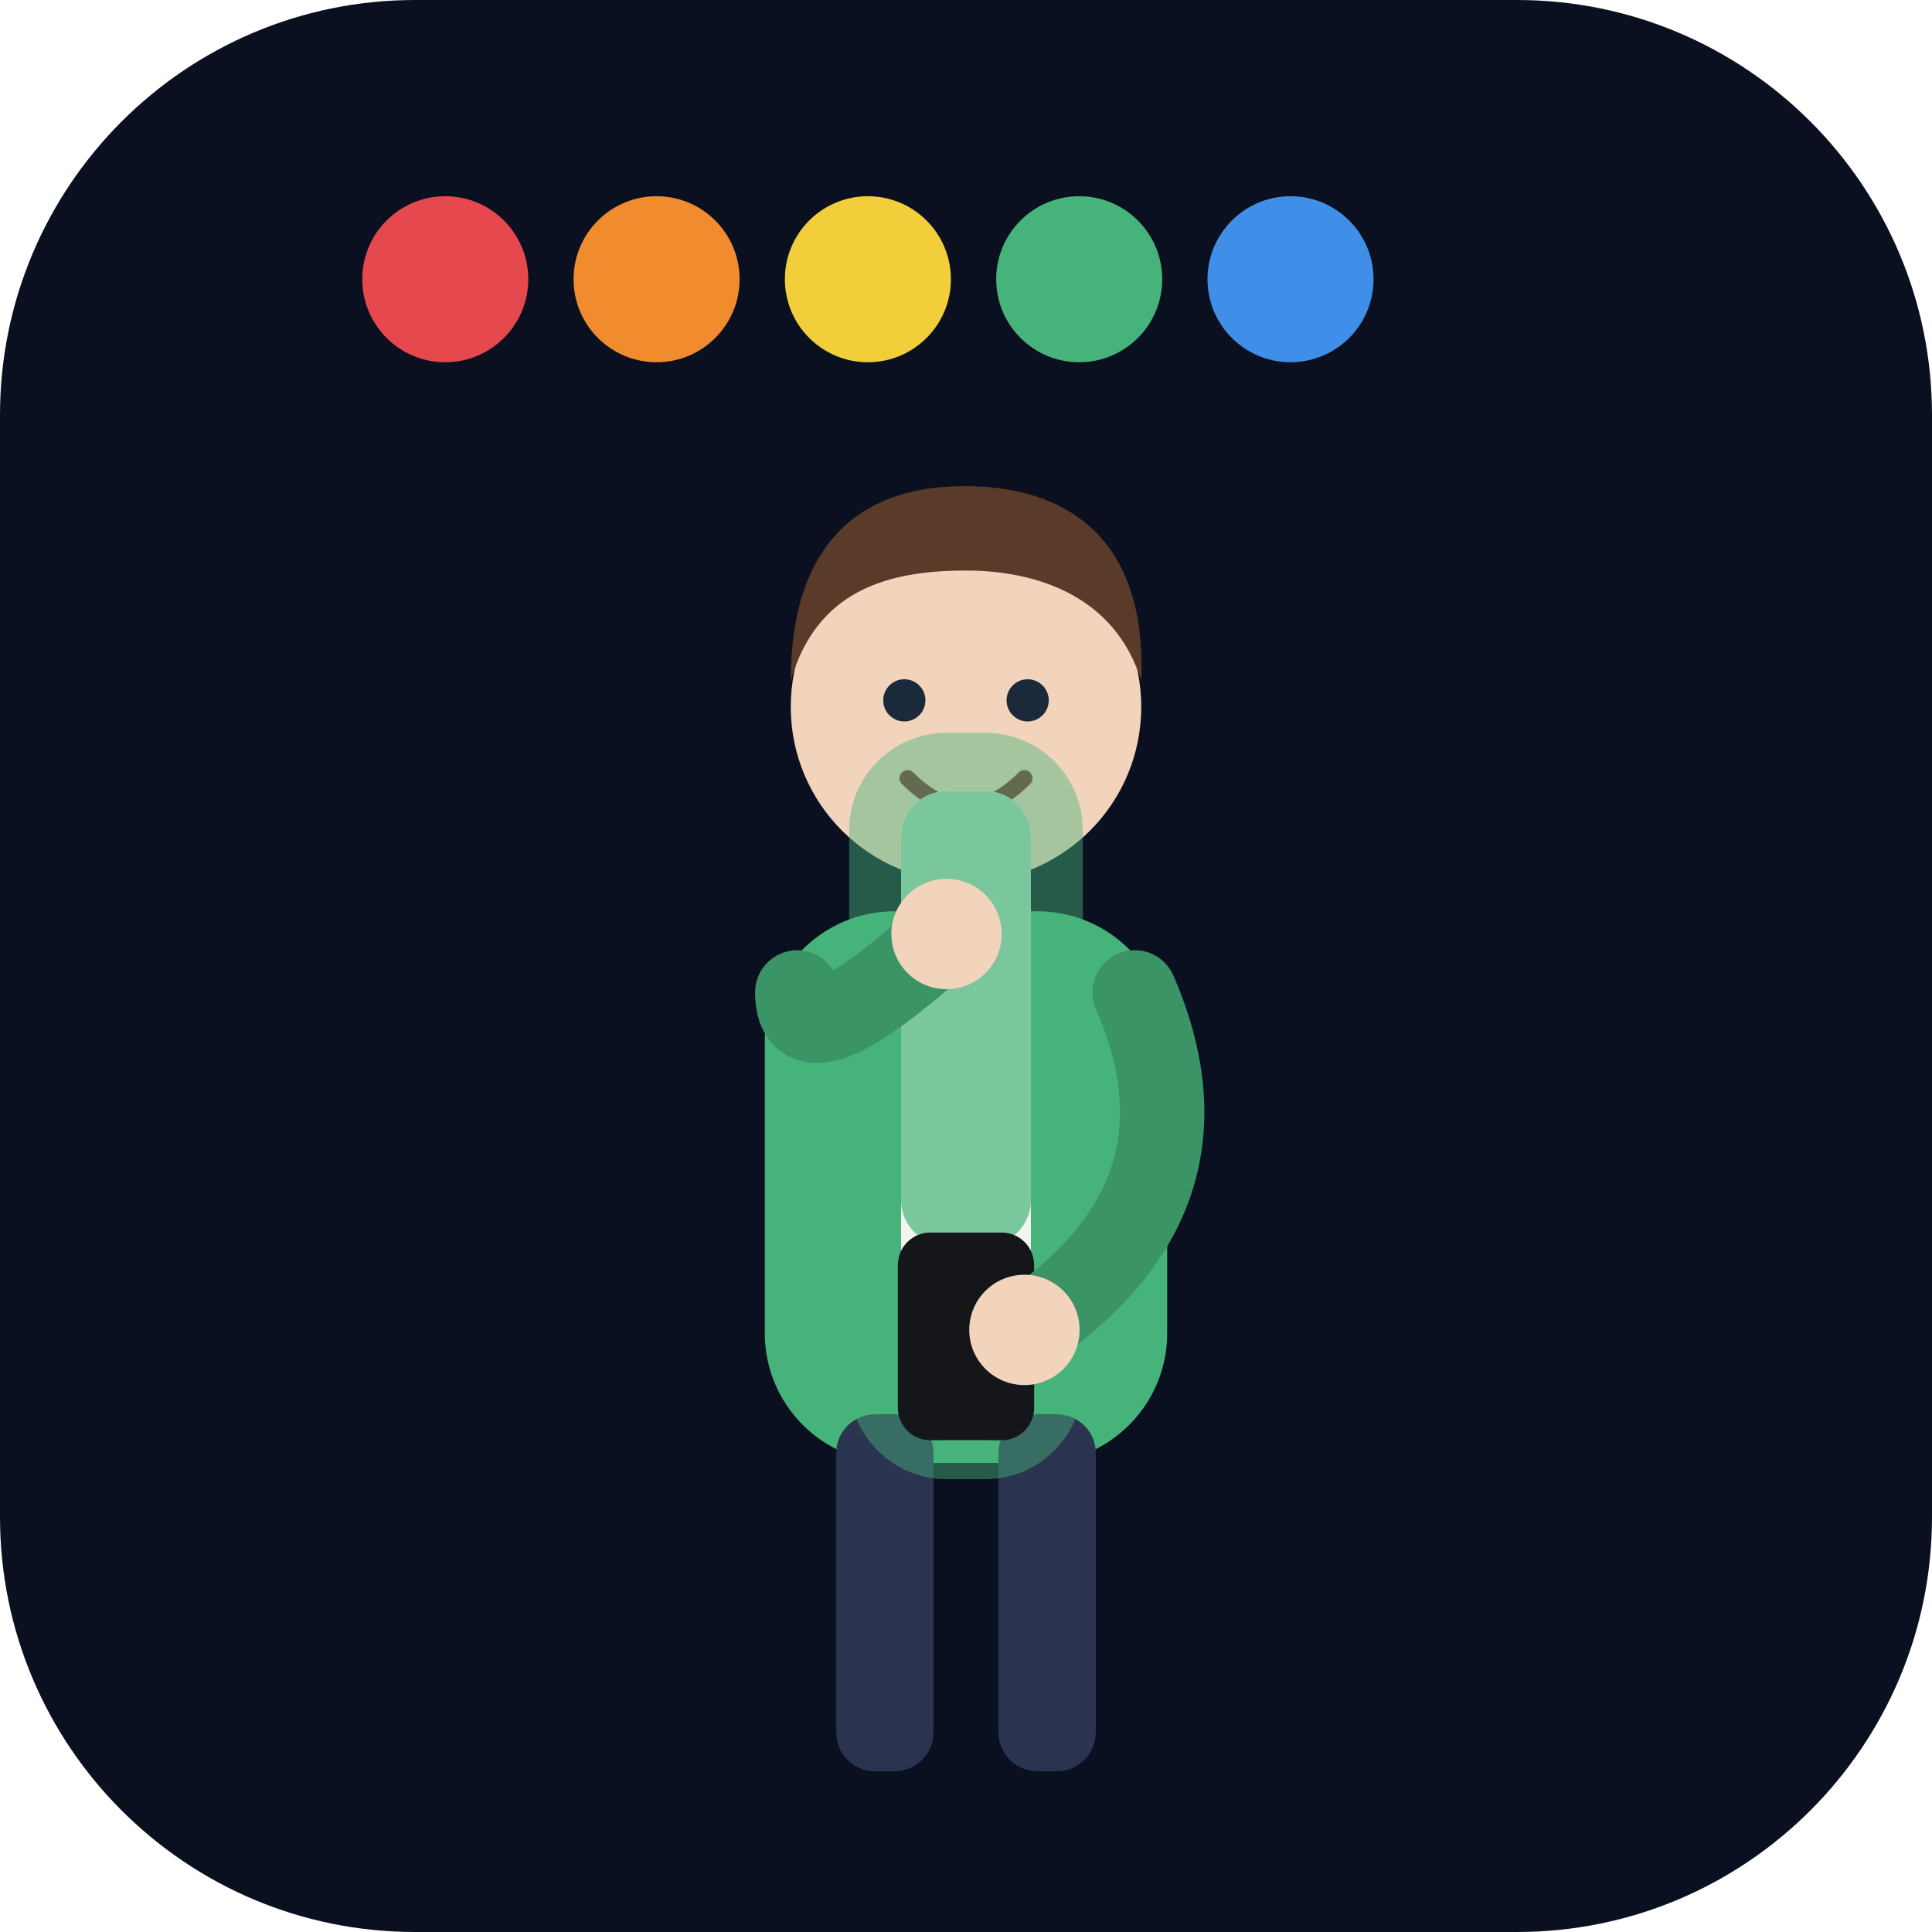
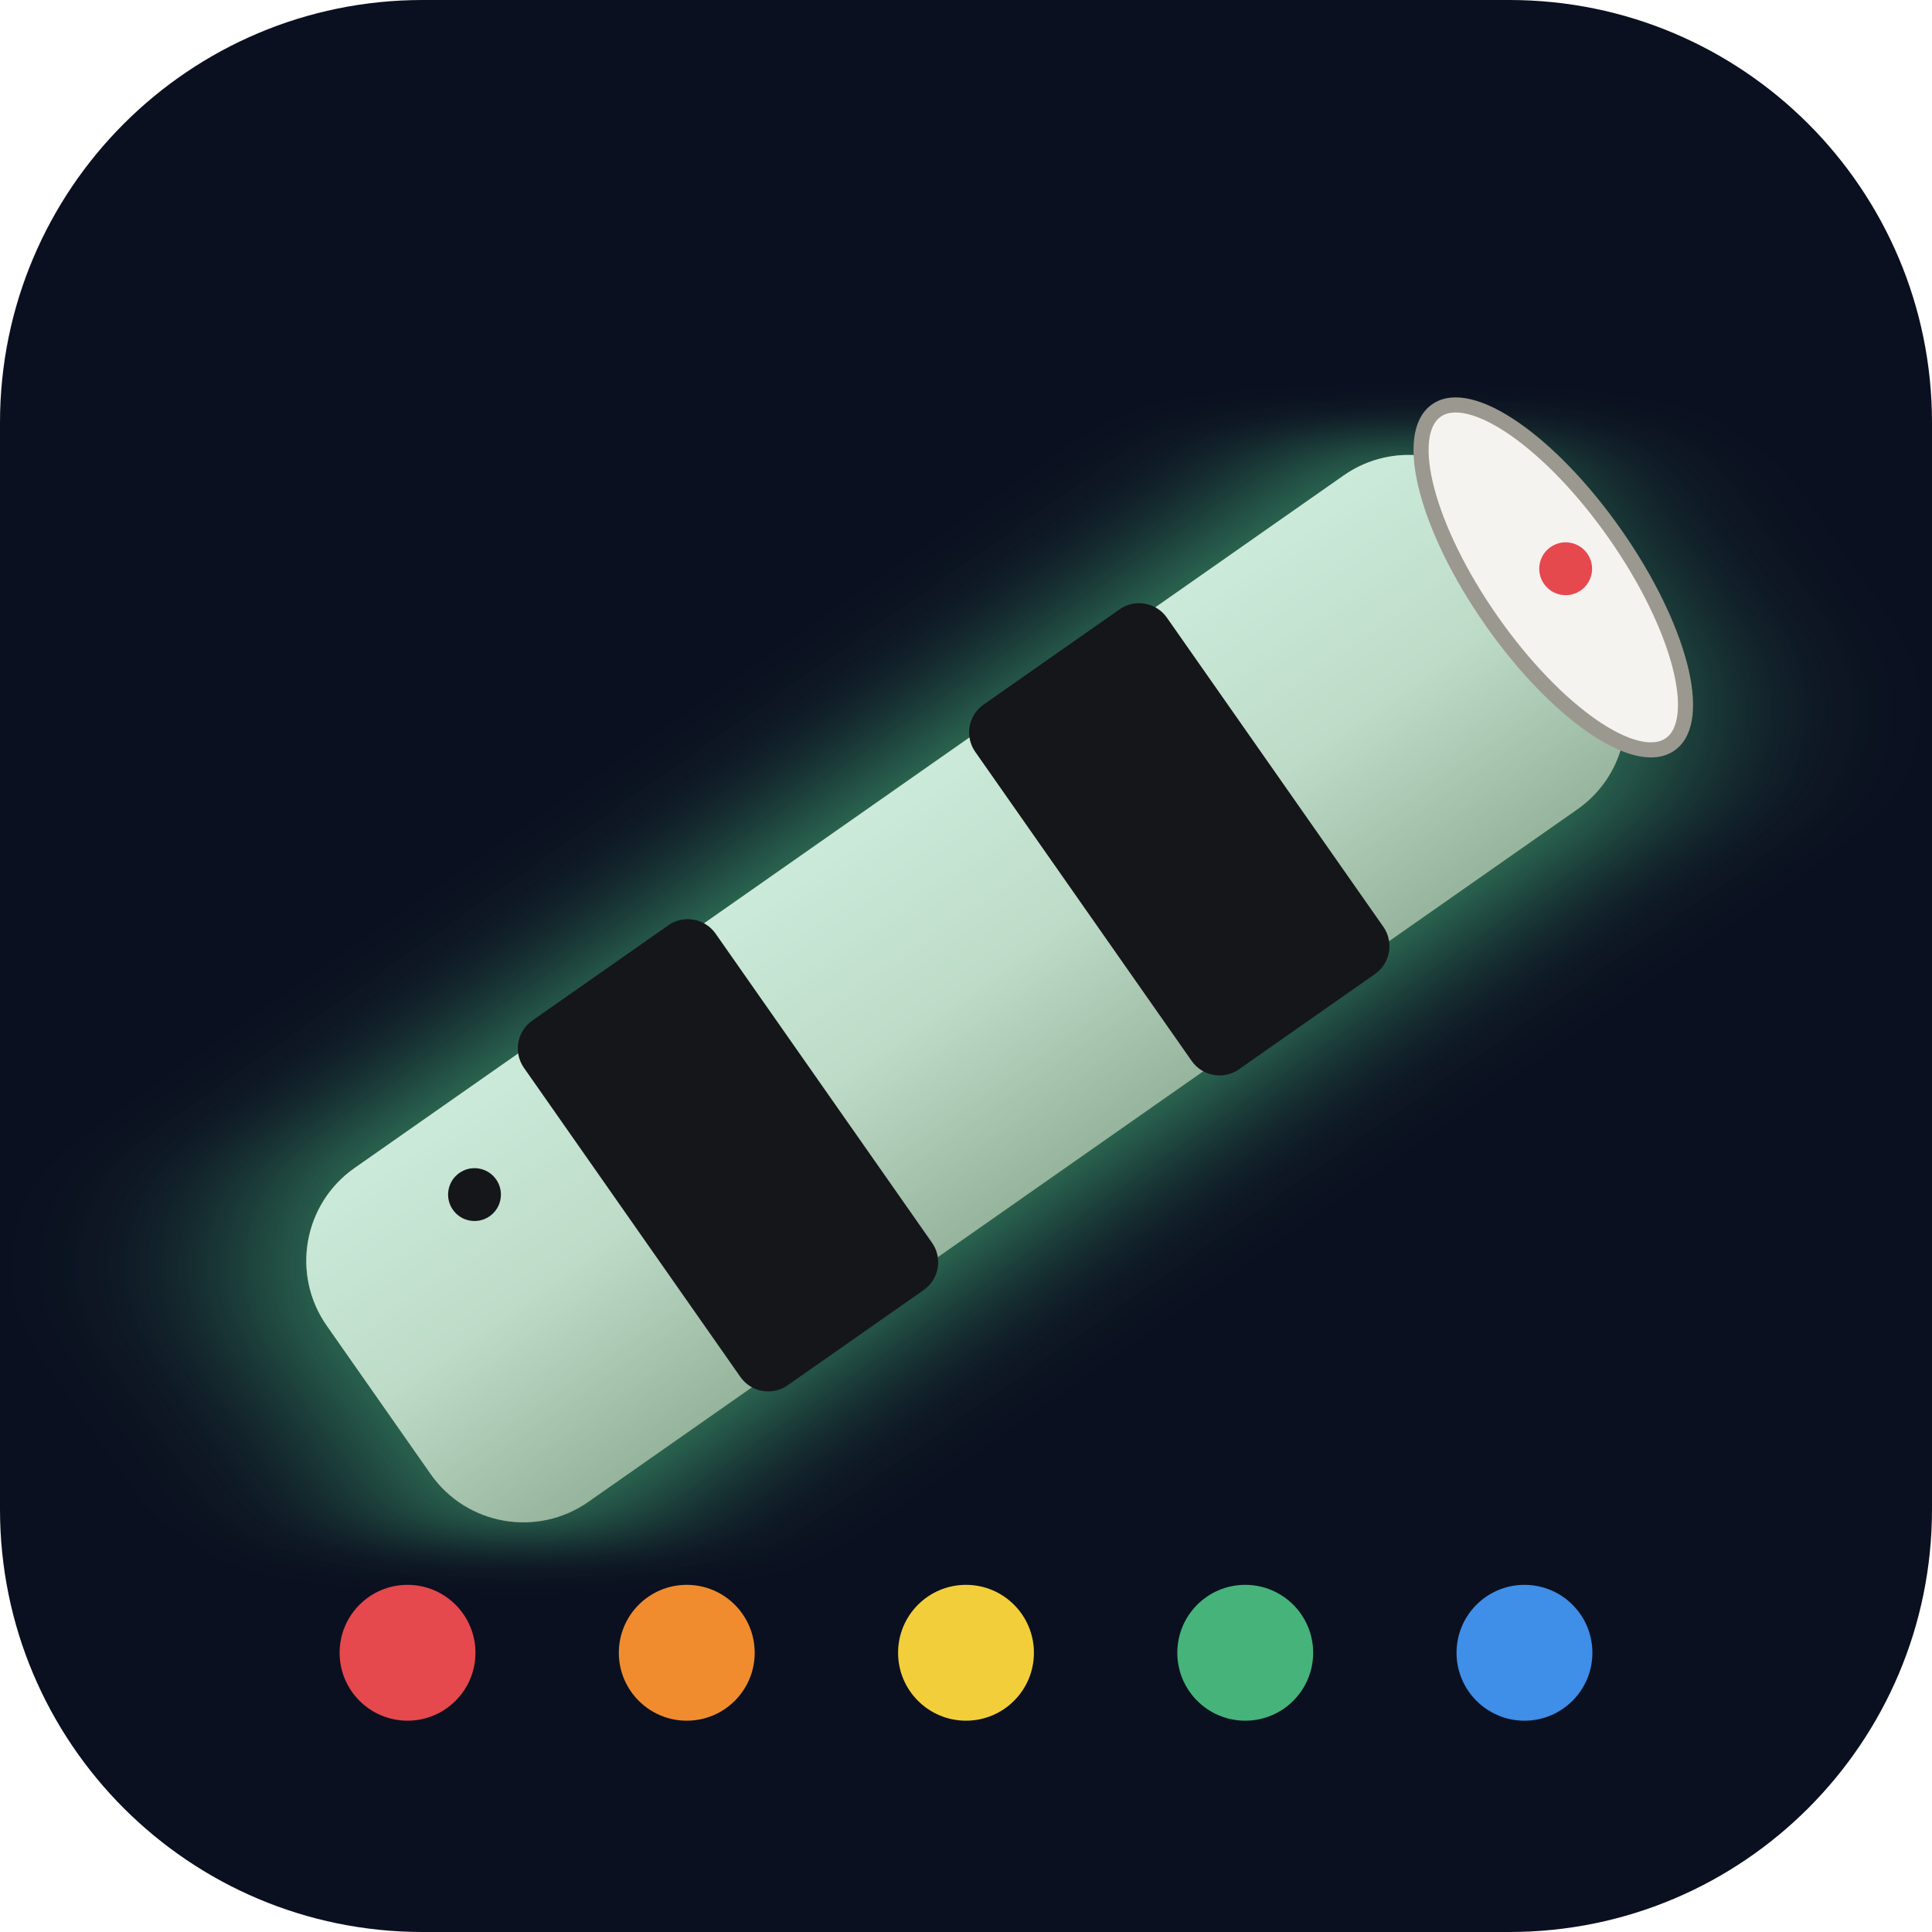
<svg xmlns="http://www.w3.org/2000/svg" viewBox="0 0 512 512">
-   <rect width="512" height="512" rx="110" fill="#0b1020" />
-   <g transform="translate(256 478) scale(.86)">
-     <rect x="-62" y="-275" width="124" height="170" rx="40" fill="#46b37b" />
-     <rect x="-40" y="-120" width="30" height="110" rx="12" fill="#2a3350" />
-     <rect x="10" y="-120" width="30" height="110" rx="12" fill="#2a3350" />
-     <circle cx="0" cy="-338" r="54" fill="#f2d4bd" />
-     <path d="M-54,-346 C-54,-404 -14,-406 0,-406 C24,-406 56,-396 54,-346 C46,-372 22,-380 0,-380 C-24,-380 -46,-374 -54,-346Z" fill="#5a3b2a" />
-     <circle cx="-19" cy="-340" r="6.5" fill="#1b2a3a" />
-     <circle cx="19" cy="-340" r="6.5" fill="#1b2a3a" />
-     <path d="M-18,-316 Q0,-298 18,-316" stroke="#7a2d2d" stroke-width="5" fill="none" stroke-linecap="round" />
-     <rect x="-36" y="-330" width="72" height="230" rx="30" fill="#46b37b" opacity=".45" />
-     <rect x="-20" y="-312" width="40" height="200" rx="14" fill="#f4f3ef" />
-     <rect x="-20" y="-312" width="40" height="140" rx="14" fill="#46b37b" opacity=".7" />
-     <rect x="-21" y="-176" width="42" height="64" rx="10" fill="#15161a" />
-     <path d="M52,-250 Q78,-190 24,-150" stroke="#3a9466" stroke-width="26" fill="none" stroke-linecap="round" />
-     <circle cx="18" cy="-146" r="17" fill="#f2d4bd" />
-     <path d="M-52,-250 Q-52,-226 -6,-268" stroke="#3a9466" stroke-width="26" fill="none" stroke-linecap="round" />
-     <circle cx="-6" cy="-268" r="17" fill="#f2d4bd" />
+   <defs>
+     <linearGradient id="r" x1="0" y1="0" x2="0" y2="1">
+       <stop offset="0" stop-color="#ffffff" />
+       <stop offset=".5" stop-color="#ecebe5" />
+       <stop offset="1" stop-color="#b7b4ab" />
+     </linearGradient>
+     <filter id="b" x="-50%" y="-50%" width="200%" height="200%">
+       <feGaussianBlur stdDeviation="22" />
+     </filter>
+   </defs>
+   <rect width="512" height="512" rx="112" fill="#0b1020" />
+   <g transform="translate(256 262) rotate(-35)">
+     <rect x="-200" y="-62" width="400" height="124" rx="40" fill="#46b37b" opacity=".75" filter="url(#b)" />
+     <rect x="-190" y="-54" width="380" height="108" rx="30" fill="url(#r)" />
+     <rect x="-190" y="-54" width="380" height="108" rx="30" fill="#46b37b" opacity=".28" />
+     <ellipse cx="190" cy="0" rx="20" ry="54" fill="#f4f3ef" stroke="#9b988f" stroke-width="4" />
+     <circle cx="194" cy="0" r="7" fill="#e5484d" />
+     <rect x="-108" y="-59" width="62" height="118" rx="9" fill="#15161a" />
+     <rect x="38" y="-59" width="62" height="118" rx="9" fill="#15161a" />
+     <circle cx="-138" cy="-30" r="7" fill="#15161a" />
  </g>
-   <g transform="translate(118 74)">
-     <circle r="22" fill="#e5484d" />
-     <circle cx="56" r="22" fill="#f08c2e" />
-     <circle cx="112" r="22" fill="#f2cf3a" />
-   </g>
-   <g transform="translate(118 74)">
-     <circle cx="168" r="22" fill="#46b37b" />
-     <circle cx="224" r="22" fill="#3f8ee8" />
+   <g transform="translate(108 438)">
+     <circle r="18" fill="#e5484d" />
+     <circle cx="74" r="18" fill="#f08c2e" />
+     <circle cx="148" r="18" fill="#f2cf3a" />
+     <circle cx="222" r="18" fill="#46b37b" />
+     <circle cx="296" r="18" fill="#3f8ee8" />
  </g>
</svg>
